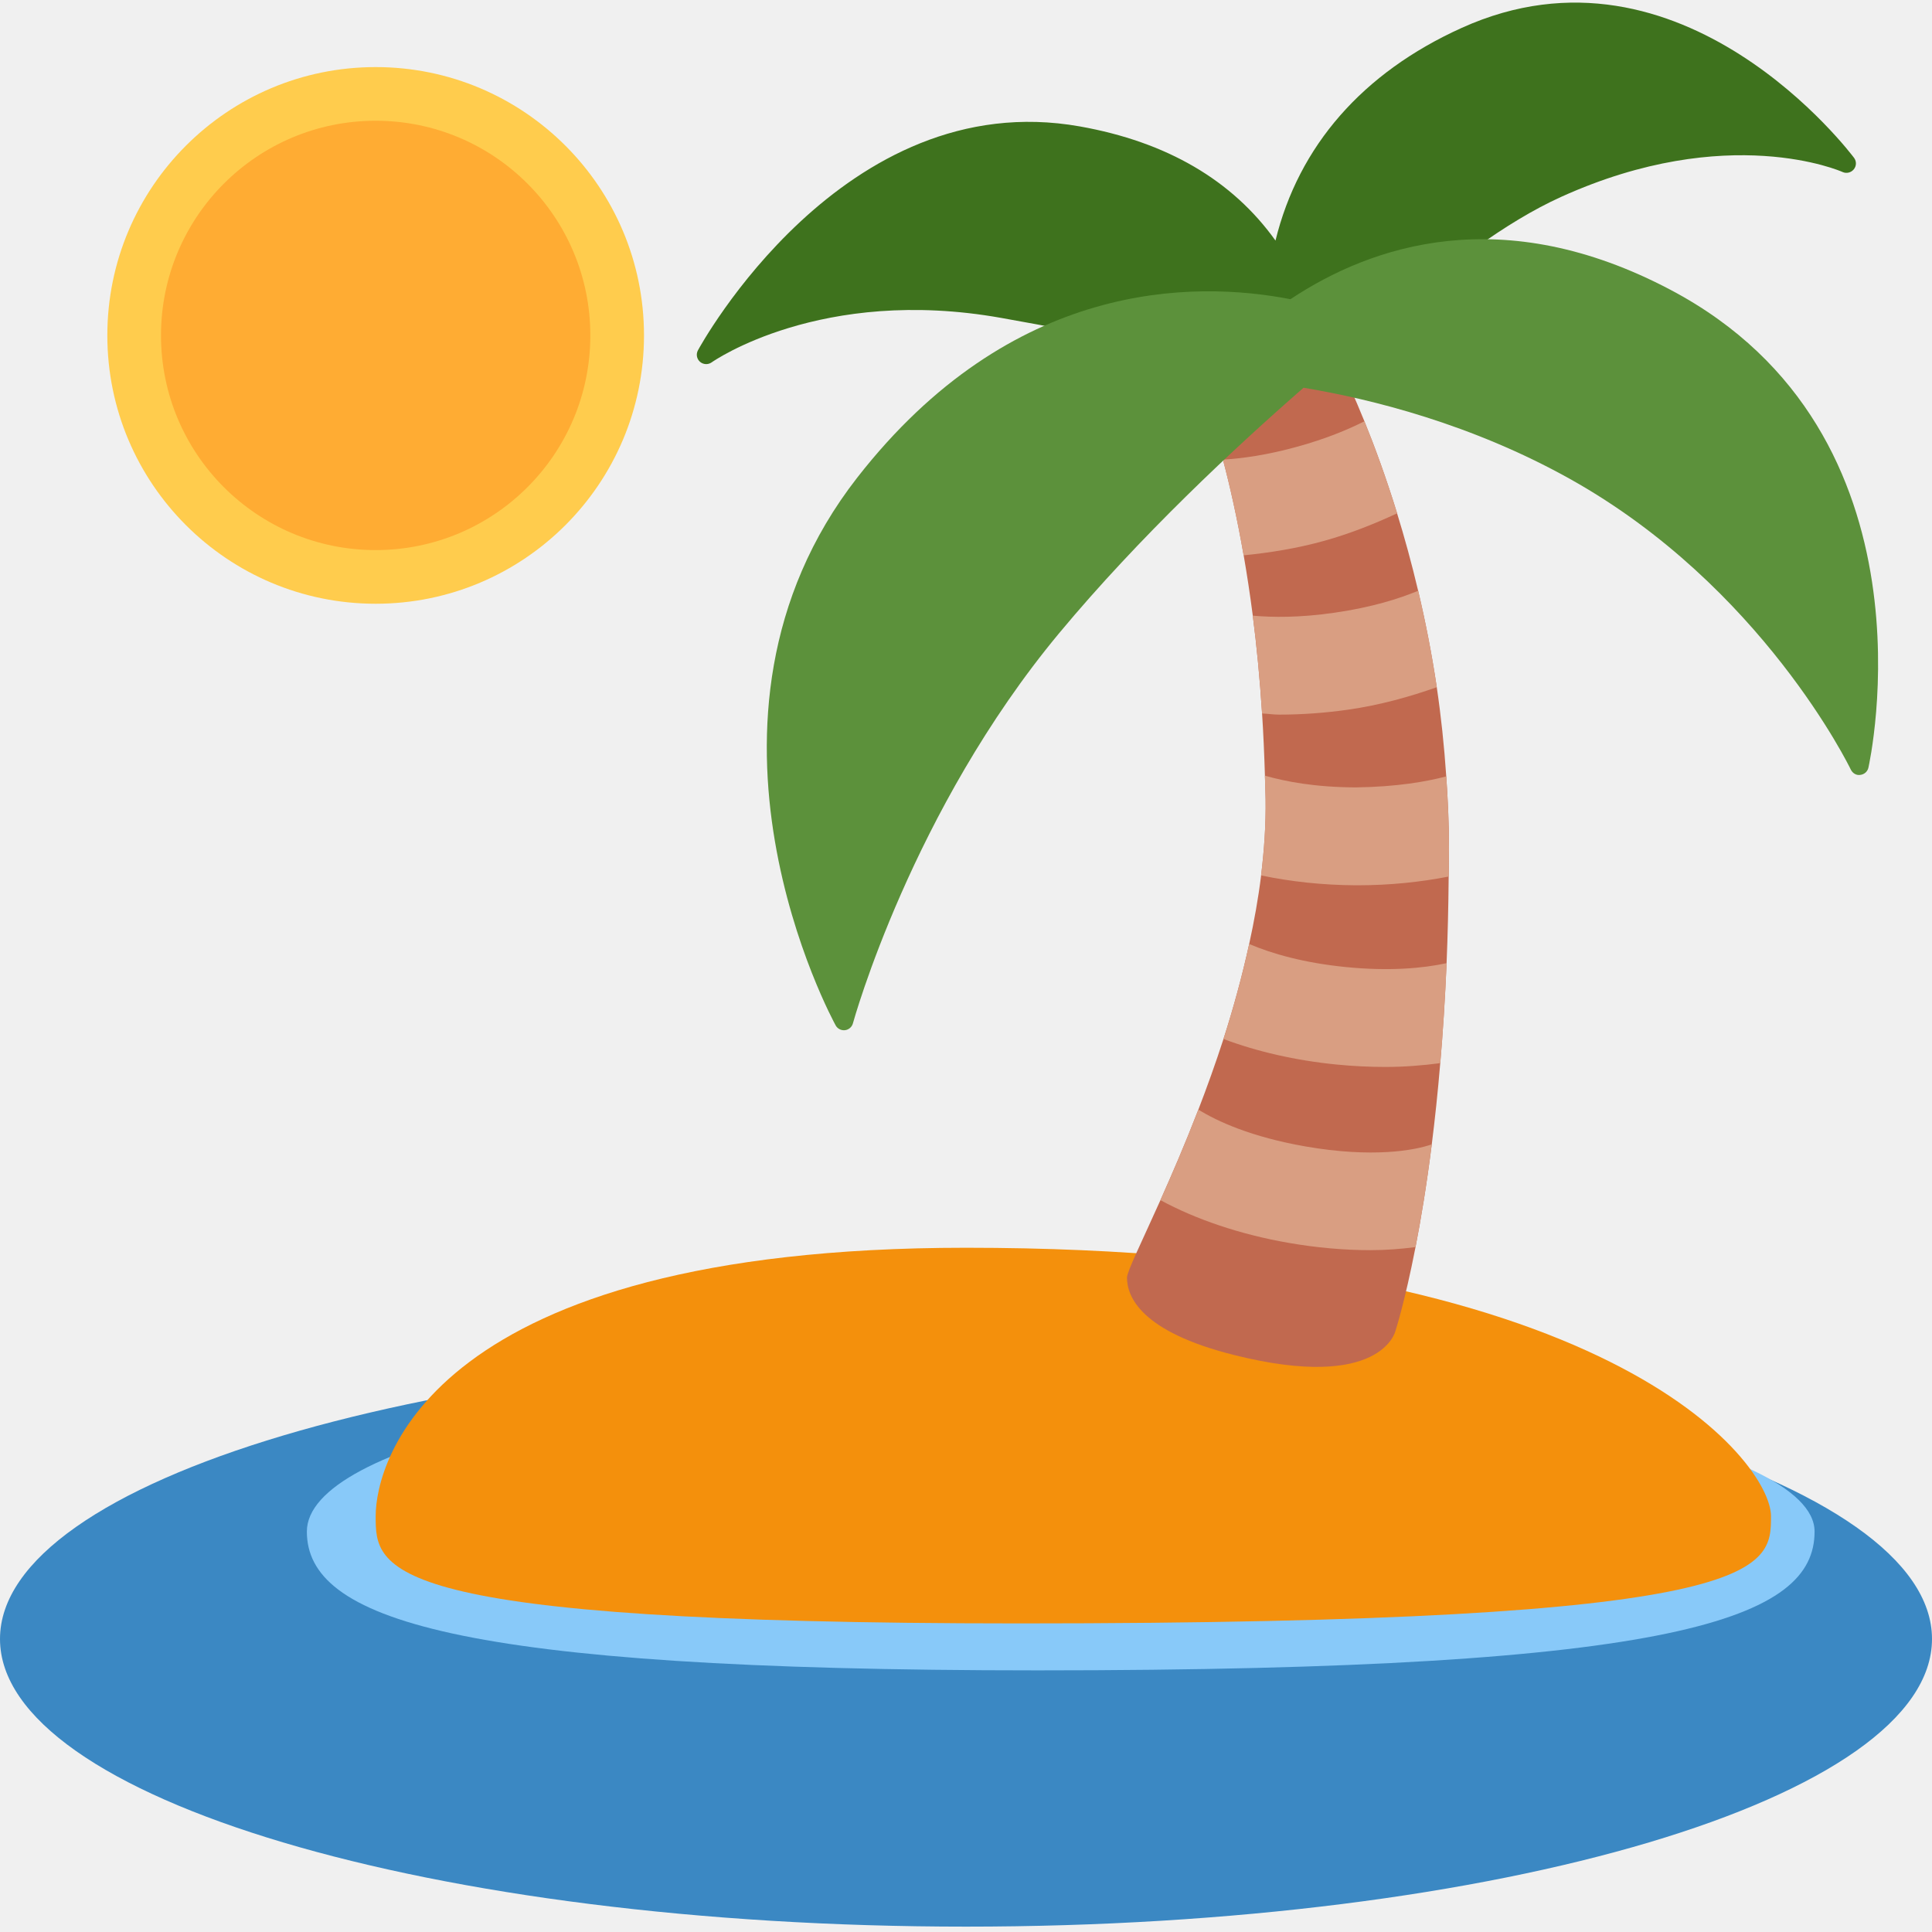
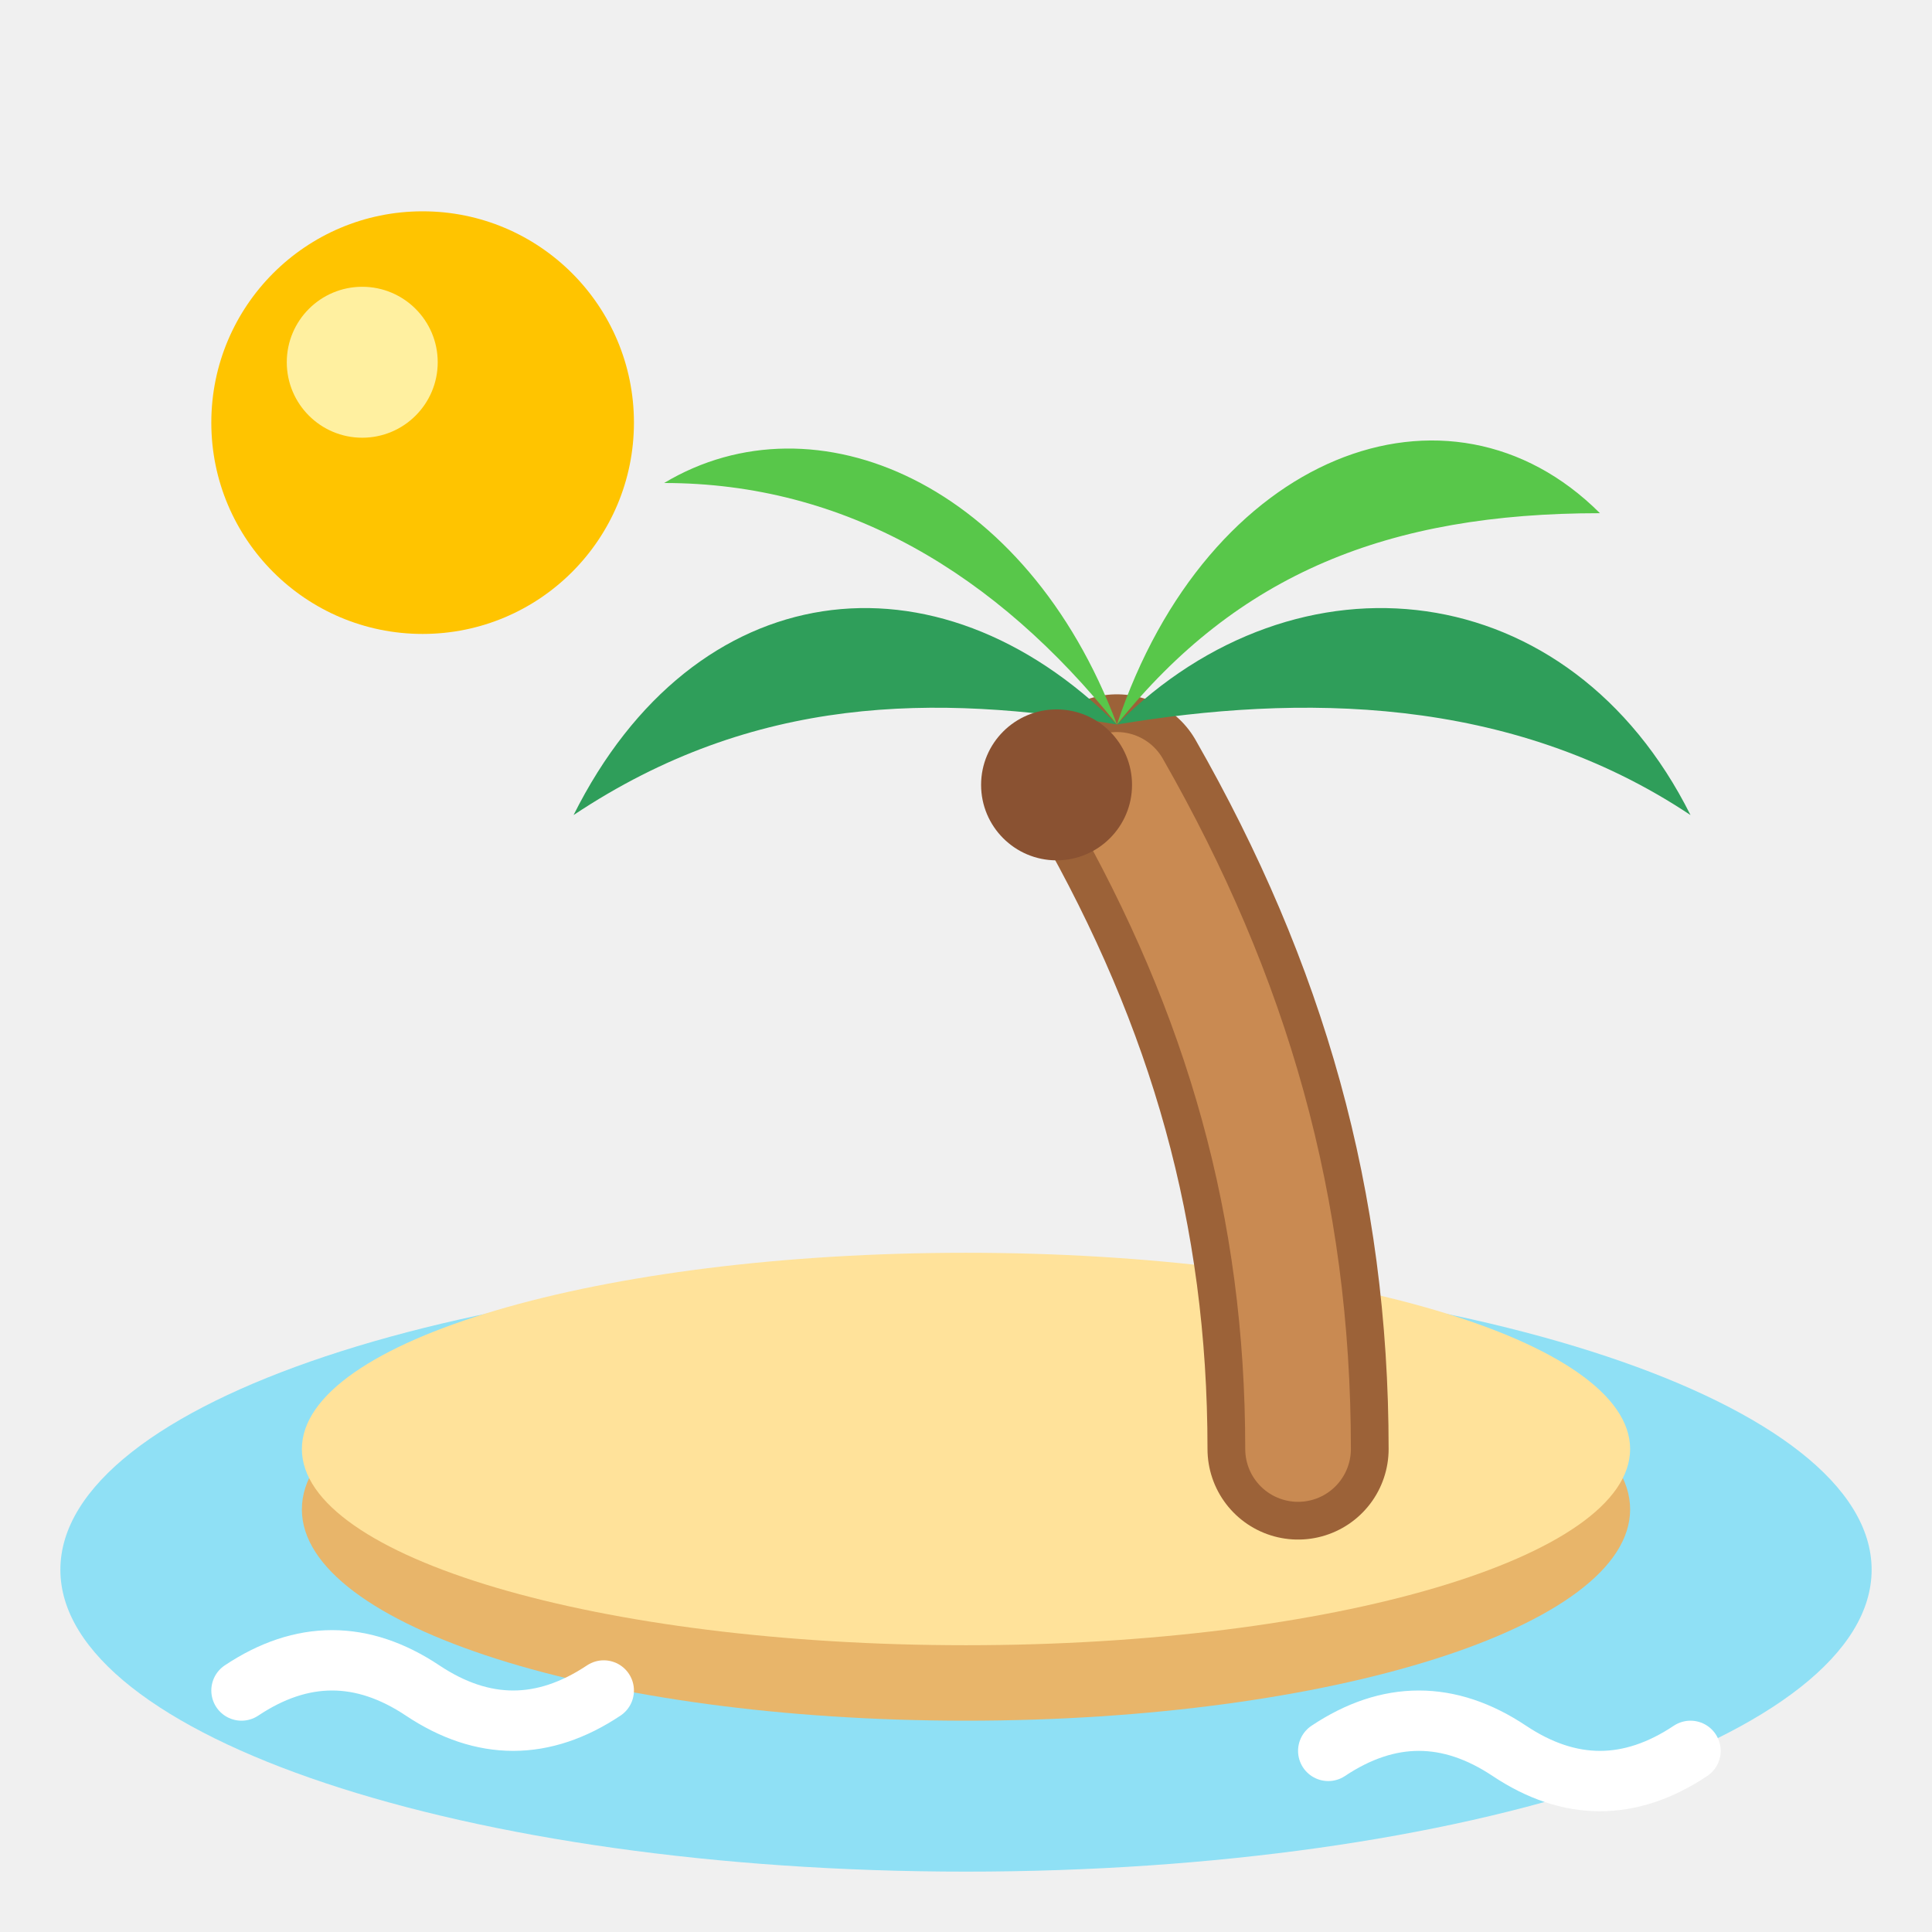
- <svg xmlns="http://www.w3.org/2000/svg" viewBox="0 0 36 36">
-   <ellipse fill="#3B88C3" cx="18" cy="30.54" rx="18" ry="5.36" />
-   <path fill="#88C9F9" d="M33.812 28.538c0 1.616-2.5 2.587-14.482 2.587-10.925 0-13.612-.971-13.612-2.587s5.683-2.926 13.612-2.926 14.482 1.31 14.482 2.926z" />
-   <path fill="#F4900C" d="M7 28.25c0-1 1-5 11-5 12 0 15 4 15 5s0 2-14 2c-12 0-12-1-12-2z" />
-   <circle fill="#FFCC4D" cx="7" cy="6.25" r="5" />
-   <circle fill="#FFAC33" cx="7" cy="6.25" r="4" />
-   <path fill="#C1694F" d="M26.949 14.467c-.039-.575-.098-1.131-.177-1.662-.095-.636-.214-1.235-.347-1.797-.122-.517-.255-.999-.392-1.442-.205-.666-.417-1.243-.609-1.716-.377-.929-.674-1.46-.674-1.46l-2.583.333s.298.622.621 1.841c.131.495.265 1.09.386 1.784.061.351.118.724.17 1.125.072.558.131 1.167.173 1.823.024.37.041.756.053 1.158.004.146.011.287.013.437.007.469-.026.946-.084 1.422-.053.429-.13.856-.223 1.279-.133.606-.296 1.202-.479 1.77-.149.46-.308.901-.468 1.316-.246.637-.493 1.209-.707 1.687-.358.798-.622 1.33-.622 1.441 0 .351.25 1.007 2 1.444 2.736.684 3-.444 3-.444s.174-.528.376-1.567c.1-.513.206-1.147.303-1.915.058-.459.112-.964.158-1.513.049-.572.089-1.192.118-1.863.021-.508.034-1.051.039-1.615.002-.176.006-.346.006-.527 0-.459-.021-.903-.051-1.339z" />
-   <path fill="#D99E82" d="M24.324 21.362c-1.003-.175-1.643-.467-1.994-.686-.246.637-.493 1.209-.707 1.687.655.356 1.487.64 2.389.796.521.091 1.038.136 1.523.136.296 0 .574-.023.841-.057.1-.513.206-1.147.303-1.915-.318.113-1.107.257-2.355.039zm.758-3.342c-.782-.077-1.383-.249-1.805-.43-.133.606-.296 1.202-.479 1.77.618.233 1.345.401 2.106.476.307.03.611.045.908.045.359 0 .7-.028 1.026-.071.049-.572.089-1.192.118-1.863-.45.098-1.08.152-1.874.073zm.221-1.524c.588 0 1.165-.059 1.692-.163.001-.176.005-.346.005-.527 0-.458-.021-.902-.051-1.339-.378.099-.919.194-1.682.205-.775-.003-1.32-.111-1.698-.219.004.146.011.287.013.437.007.469-.026.946-.084 1.422.545.115 1.148.181 1.76.184h.045zm-.178-3.273c.59-.085 1.137-.238 1.648-.418-.095-.636-.214-1.235-.347-1.797-.354.146-.857.308-1.56.409-.651.094-1.147.088-1.522.055.072.558.131 1.167.173 1.823.109.004.207.021.319.021.42 0 .857-.031 1.289-.093zm.909-3.658c-.206-.665-.418-1.242-.61-1.715-.317.159-.718.326-1.242.471-.568.158-1.027.221-1.395.243.131.495.265 1.09.386 1.784.487-.049.989-.128 1.497-.269.486-.135.937-.316 1.364-.514z" />
-   <path fill="#3E721D" d="M34.549 2.943c-.032-.042-3.202-4.283-7.313-2.423-1.847.835-3.038 2.2-3.469 3.963-.804-1.125-2.026-1.839-3.644-2.127-4.421-.788-7.092 4.123-7.118 4.172-.039.072-.022.16.039.214.062.053.151.057.217.01.02-.015 2.037-1.427 5.396-.828 3.433.611 5.84 1.211 5.864 1.217.015.003.028.005.043.005.048 0 .095-.02.129-.056.022-.024 2.303-2.475 4.4-3.423 3.104-1.404 5.221-.472 5.24-.462.072.033.158.013.209-.049.051-.061.054-.148.007-.213z" />
-   <path fill="#5C913B" d="M31.129 5.401c-3.134-1.655-5.57-.831-7.083.174-1.813-.351-5.201-.357-8.072 3.324-3.525 4.518-.433 10.152-.402 10.209.031.056.09.089.153.089l.021-.001c.071-.009.129-.06.147-.128.011-.039 1.097-3.967 3.843-7.27 1.501-1.805 3.293-3.474 4.554-4.573 1.27.211 3.136.678 4.969 1.702 3.573 1.998 5.212 5.379 5.228 5.413.032.066.101.112.177.099.074-.008.135-.062.151-.134.014-.063 1.392-6.222-3.686-8.904z" />
+ <svg xmlns="http://www.w3.org/2000/svg" viewBox="0 0 64 64">
+   <ellipse cx="32" cy="52" rx="30" ry="10" fill="#8fe0f5" />
+   <ellipse cx="32" cy="50" rx="22" ry="7" fill="#e8b56a" />
+   <ellipse cx="32" cy="48" rx="22" ry="6.5" fill="#ffe29a" />
+   <path d="M43 48c0-8-2-15-6-22" fill="none" stroke="#9c6238" stroke-width="6" stroke-linecap="round" />
+   <path d="M43 48c0-8-2-15-6-22" fill="none" stroke="#c98a52" stroke-width="3.5" stroke-linecap="round" />
+   <path d="M37 24c-6-6-14-5-18 3 6-4 12-4 18-3zM37 24c6-6 15-5 19 3-6-4-13-4-19-3z" fill="#2f9e5a" />
+   <path d="M37 24c-3-8-10-11-15-8 6 0 11 3 15 8zM37 24c3-9 11-12 16-7-7 0-12 2-16 7z" fill="#58c74a" />
+   <circle cx="35" cy="26" r="2.5" fill="#8a5232" />
+   <circle cx="14" cy="14" r="7" fill="#ffc400" />
+   <circle cx="12" cy="12" r="2.5" fill="#fff0a0" />
+   <path d="M8 56q3-2 6 0t6 0M44 58q3-2 6 0t6 0" fill="none" stroke="#fff" stroke-width="2" stroke-linecap="round" />
</svg>
